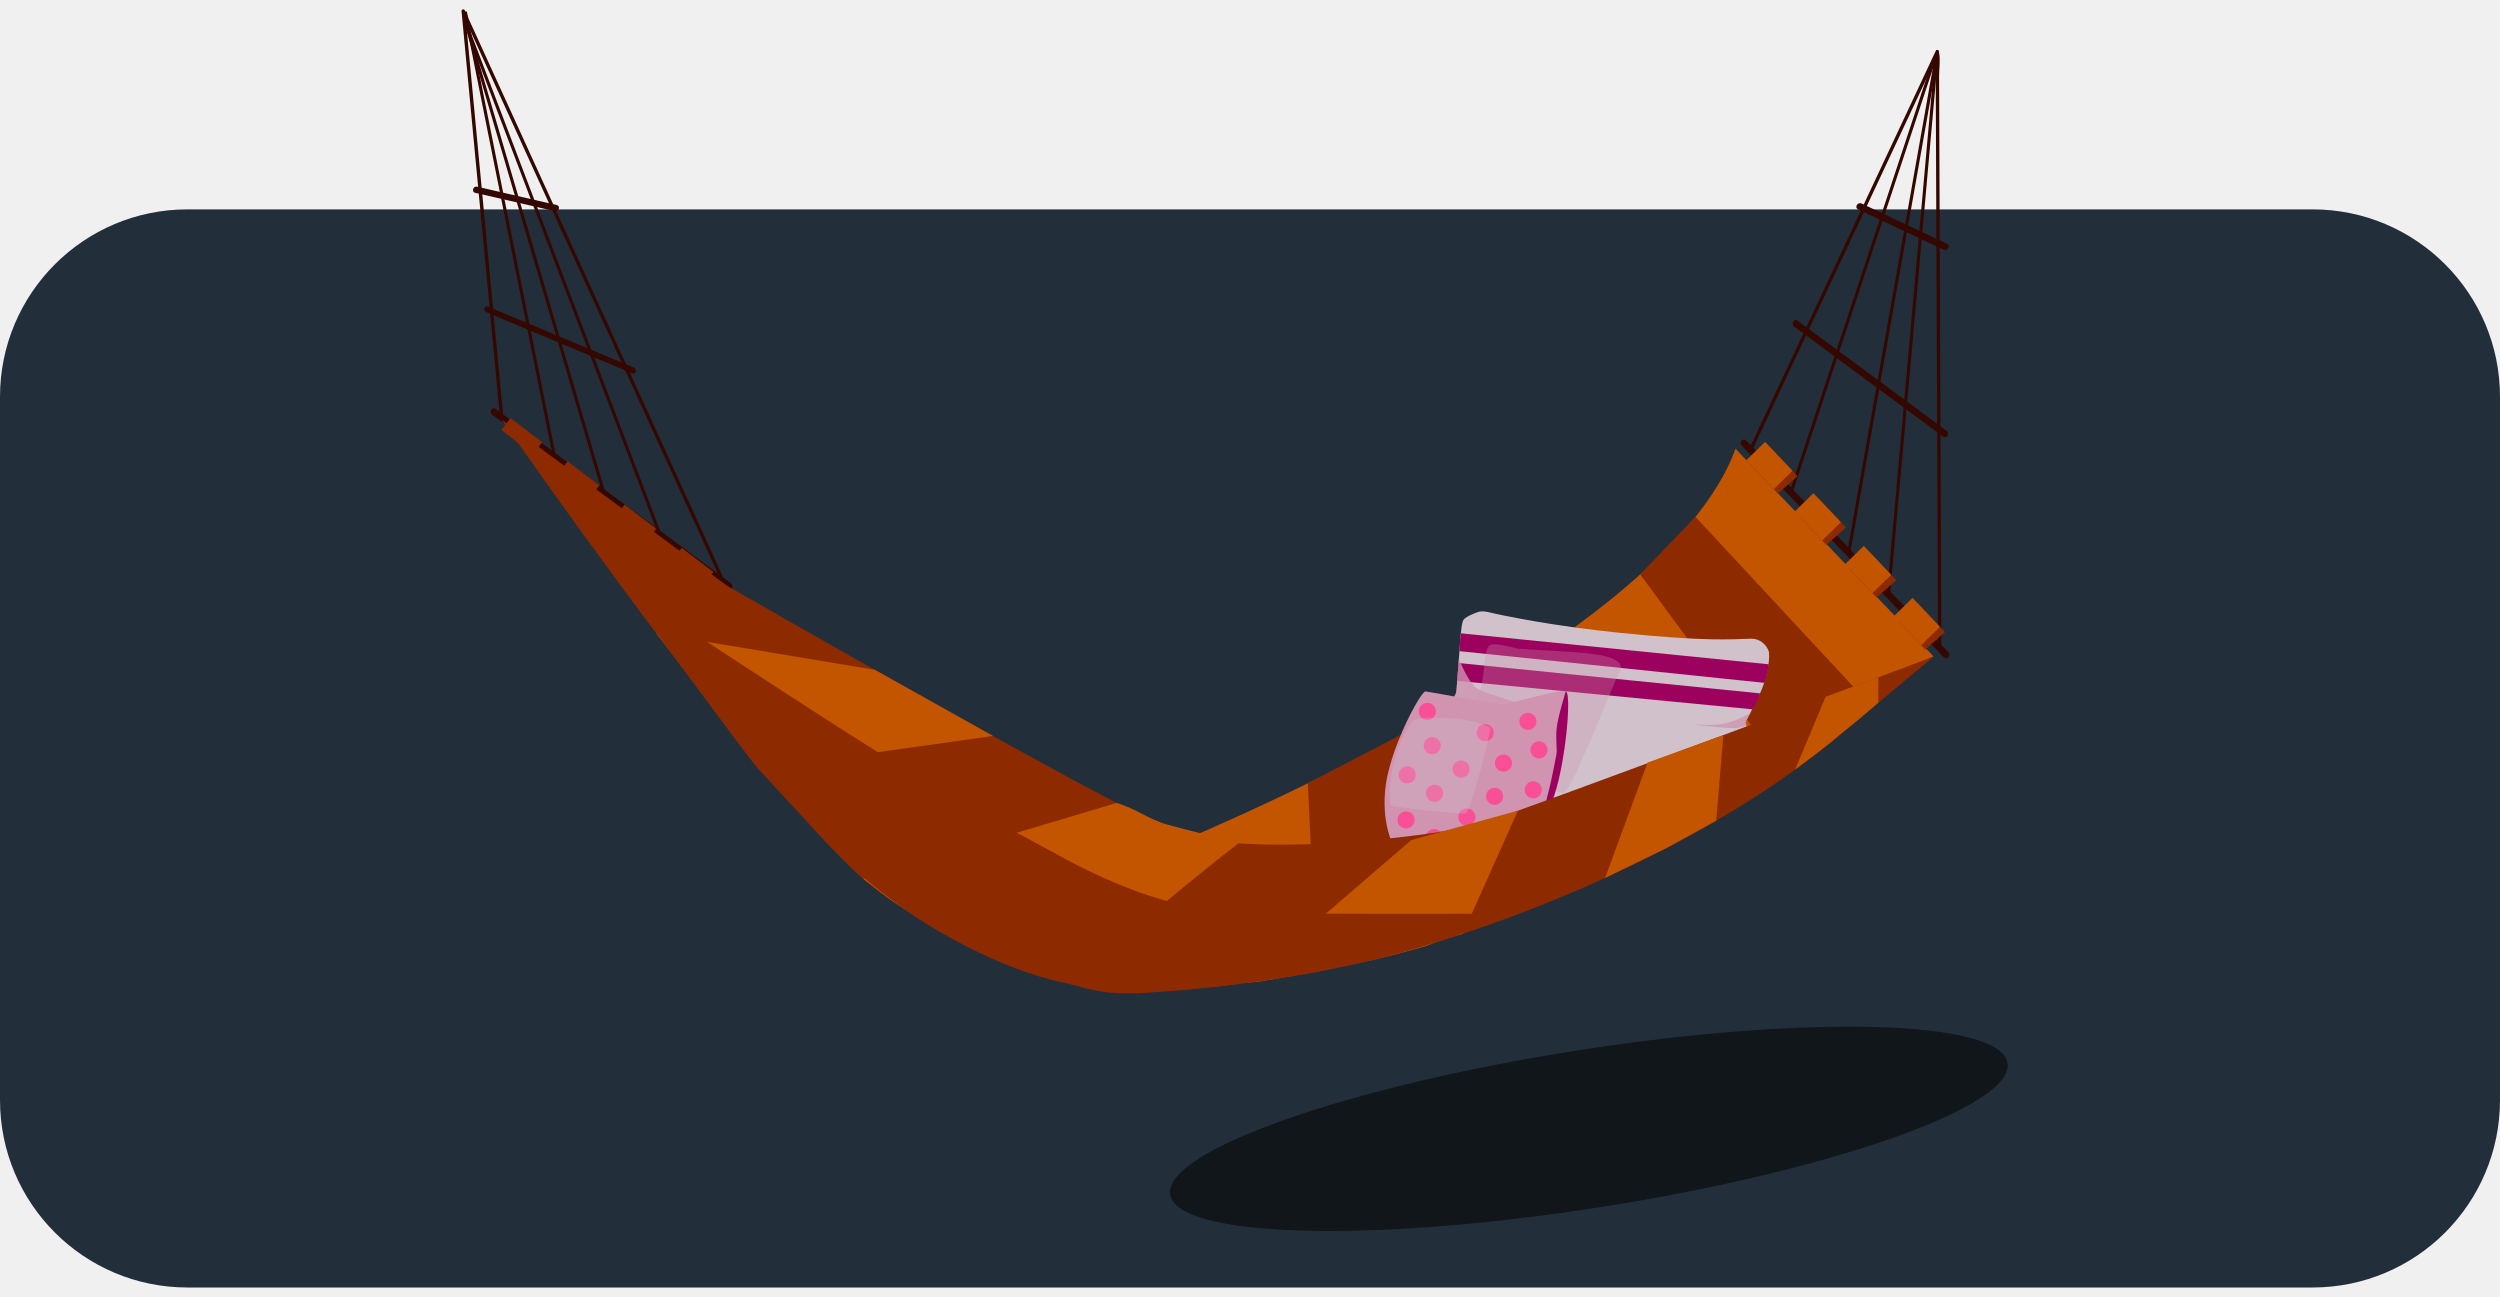
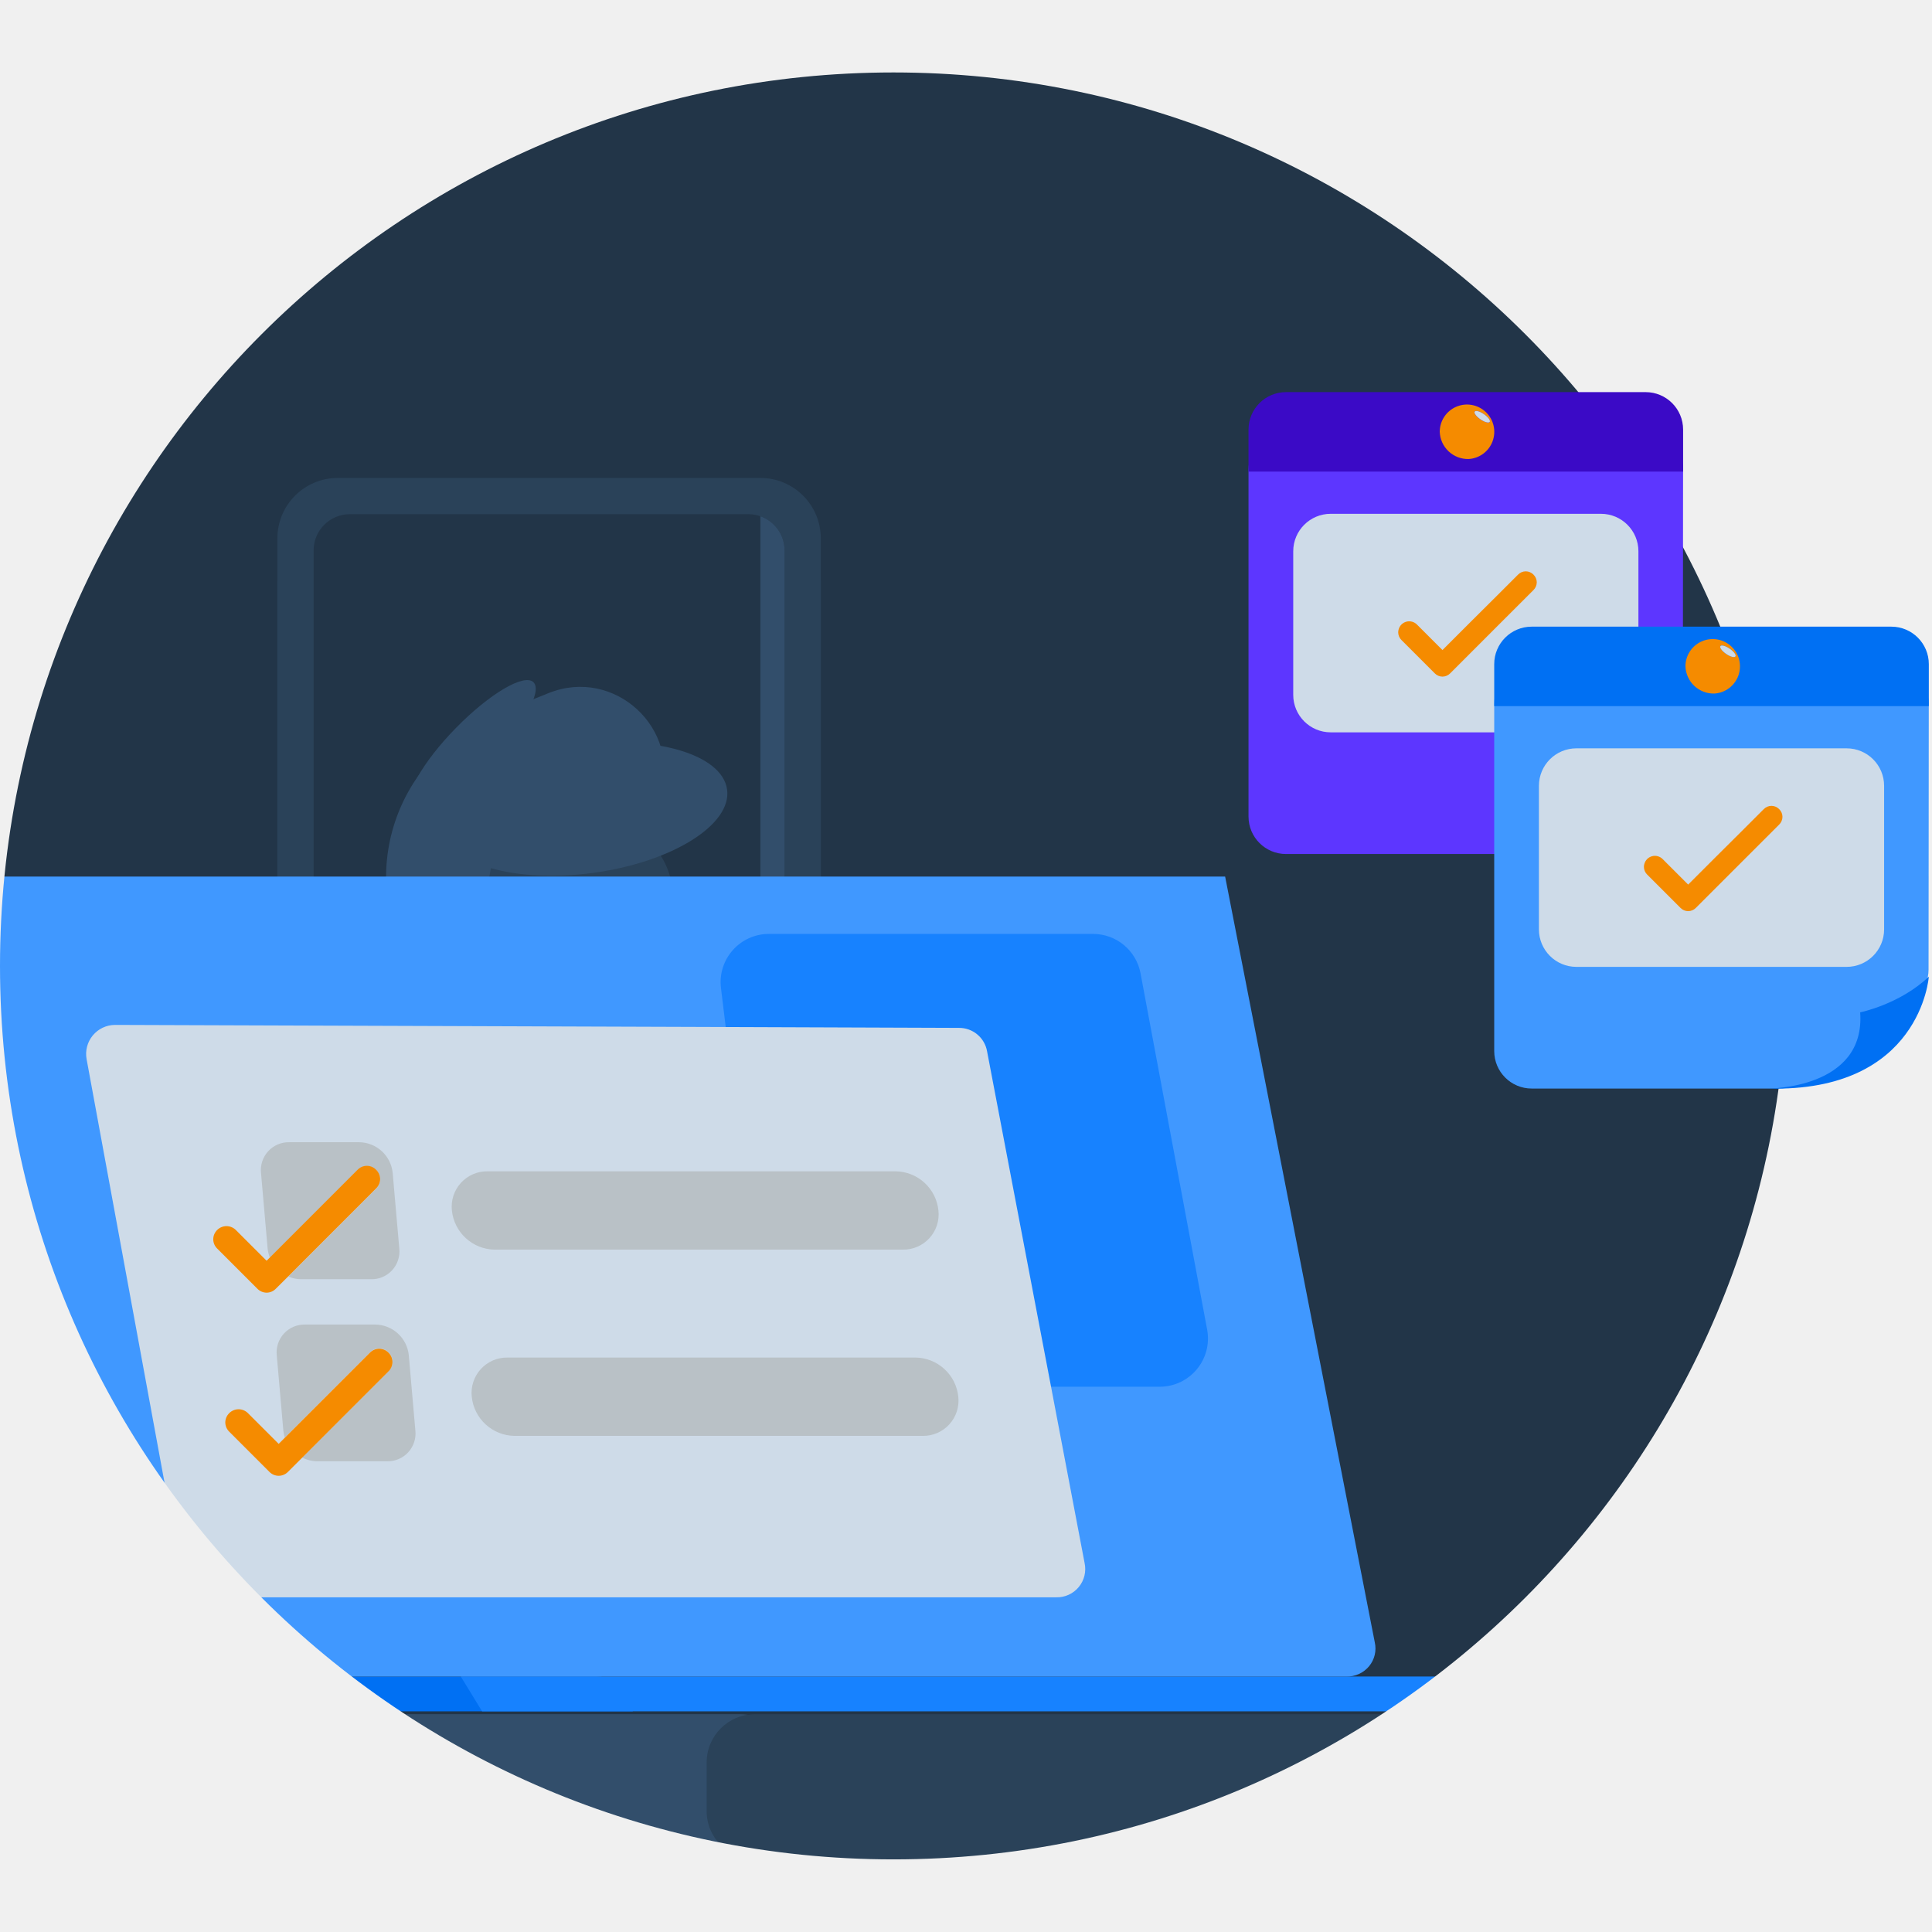
- <svg xmlns="http://www.w3.org/2000/svg" width="160" height="83" viewBox="0 0 160 83" fill="none">
-   <rect y="13.4" width="160" height="69" rx="12" fill="#222F3B" />
-   <path d="M46.789 37.33C41.766 33.607 36.743 29.885 31.721 26.166C31.493 26 31.274 26.378 31.497 26.544C36.52 30.267 41.543 33.989 46.566 37.708C46.793 37.874 47.013 37.496 46.789 37.33Z" fill="#340800" />
-   <path d="M46.245 36.858C45.696 35.655 45.147 34.448 44.599 33.245C43.286 30.368 41.978 27.495 40.665 24.618L35.91 14.182C34.533 11.159 33.155 8.14 31.777 5.116L30.416 2.129L29.994 1.207C29.924 1.056 29.872 0.845 29.77 0.715C29.758 0.699 29.75 0.674 29.742 0.654C29.697 0.557 29.53 0.601 29.538 0.707C29.815 3.649 30.095 6.591 30.371 9.538C30.81 14.191 31.253 18.843 31.692 23.497C31.794 24.573 31.895 25.65 31.997 26.727C32.009 26.865 32.229 26.869 32.216 26.727C31.94 23.785 31.66 20.843 31.383 17.897C30.944 13.244 30.506 8.591 30.063 3.938C29.961 2.861 29.859 1.784 29.758 0.707L29.555 0.764C30.103 1.967 30.652 3.174 31.201 4.377C32.513 7.254 33.822 10.127 35.134 13.004L39.889 23.44C41.266 26.463 42.644 29.483 44.022 32.506L45.383 35.493L45.806 36.415C45.875 36.566 45.928 36.777 46.029 36.907C46.041 36.923 46.049 36.948 46.058 36.968C46.114 37.098 46.306 36.984 46.249 36.858H46.245Z" fill="#340800" />
-   <path d="M35.63 13.122C33.927 12.732 32.228 12.342 30.526 11.947C30.27 11.891 30.16 12.281 30.416 12.342C32.119 12.732 33.818 13.122 35.52 13.516C35.776 13.573 35.886 13.183 35.63 13.122Z" fill="#340800" />
-   <rect x="29.681" y="0.769" width="0.2" height="29.642" transform="rotate(-11.3292 29.6814 0.769043)" fill="#340800" />
-   <rect width="0.2" height="31.934" transform="matrix(-0.959409 0.282019 0.282019 0.959409 29.8109 1.13135)" fill="#340800" />
-   <rect width="0.2" height="34.526" transform="matrix(-0.934726 0.35537 0.35537 0.934726 29.9789 1.69189)" fill="#340800" />
-   <path d="M40.572 23.529L31.221 19.616C30.997 19.522 30.896 19.888 31.119 19.982C34.236 21.286 37.353 22.59 40.47 23.895C40.694 23.988 40.795 23.623 40.572 23.529Z" fill="#340800" />
-   <path d="M102.472 77.25C117.272 74.927 128.918 70.802 128.484 68.038C128.05 65.273 115.701 64.915 100.901 67.237C86.101 69.56 74.455 73.685 74.889 76.45C75.323 79.214 87.673 79.573 102.472 77.25Z" fill="#101619" />
-   <path d="M111.452 28.503C115.767 33.026 120.083 37.545 124.399 42.068C124.594 42.271 124.903 41.962 124.708 41.759C120.392 37.236 116.076 32.717 111.761 28.194C111.565 27.991 111.257 28.3 111.452 28.503Z" fill="#340800" />
-   <path d="M112.13 28.853C113.479 25.976 114.829 23.098 116.178 20.221C118.323 15.641 120.469 11.062 122.615 6.482C123.102 5.441 123.59 4.397 124.082 3.357L123.879 3.3C123.883 4.555 123.887 5.815 123.895 7.071L123.931 16.129C123.948 19.782 123.96 23.436 123.976 27.085C123.988 30.242 124.001 33.4 124.013 36.558L124.025 39.67C124.025 40.13 123.931 40.711 124.029 41.166C124.033 41.186 124.029 41.211 124.029 41.231C124.029 41.373 124.248 41.373 124.248 41.231C124.244 39.975 124.24 38.715 124.232 37.46L124.196 28.402C124.179 24.748 124.167 21.095 124.151 17.446C124.139 14.288 124.127 11.131 124.114 7.973L124.102 4.86C124.102 4.401 124.196 3.82 124.098 3.365C124.094 3.344 124.098 3.32 124.098 3.3C124.098 3.198 123.94 3.141 123.895 3.243C122.546 6.12 121.197 8.997 119.847 11.874C117.702 16.454 115.556 21.034 113.41 25.614C112.923 26.654 112.435 27.699 111.943 28.739C111.882 28.865 112.073 28.979 112.134 28.849L112.13 28.853Z" fill="#340800" />
-   <path d="M124.606 15.601C122.785 14.743 120.965 13.882 119.14 13.024C118.884 12.907 118.665 13.284 118.917 13.402C120.737 14.26 122.558 15.121 124.383 15.979C124.639 16.097 124.858 15.719 124.606 15.601Z" fill="#340800" />
-   <path d="M124.586 27.569C121.404 25.22 118.226 22.871 115.044 20.522C114.817 20.355 114.597 20.733 114.821 20.9C118.003 23.249 121.18 25.598 124.362 27.947C124.59 28.113 124.809 27.735 124.586 27.569Z" fill="#340800" />
-   <rect width="0.2" height="34.168" transform="matrix(-0.996046 -0.0888429 -0.0888429 0.996046 123.987 4.1543)" fill="#340800" />
-   <rect x="123.819" y="3.684" width="0.2" height="32.223" transform="rotate(10.0288 123.819 3.68408)" fill="#340800" />
-   <rect x="123.715" y="3.729" width="0.2" height="29.298" transform="rotate(18.3082 123.715 3.72852)" fill="#340800" />
-   <path d="M123.749 42.015L95.16 54.218L85.765 55.137L74 54.503C74 54.503 106.457 41.564 111.074 28.718L123.749 42.015Z" fill="#C35500" />
-   <path d="M36.325 29.527L35.74 30.291C36.398 30.791 37.081 31.307 37.767 31.831L38.353 31.067C37.666 30.547 36.979 30.027 36.325 29.527ZM32.672 26.76L32.086 27.524C32.663 27.963 33.354 28.487 34.114 29.064L34.699 28.3C33.939 27.723 33.248 27.199 32.672 26.76ZM45.659 36.606C45.111 36.192 44.416 35.663 43.632 35.066L43.046 35.83C43.835 36.428 44.529 36.952 45.074 37.37L45.659 36.606ZM39.974 32.299L39.389 33.063C40.084 33.591 40.767 34.107 41.417 34.603L42.002 33.839C41.352 33.343 40.669 32.827 39.974 32.299Z" fill="#8D2A00" />
-   <path d="M122.728 38.606L121.465 39.715L123.216 41.568L124.48 40.459L122.728 38.606Z" fill="#8D2A00" />
-   <path d="M122.403 38.265L121.205 39.439L122.956 41.292L124.155 40.118L122.403 38.265Z" fill="#C35500" />
-   <path d="M119.608 35.282L118.344 36.391L120.095 38.244L121.359 37.135L119.608 35.282Z" fill="#8D2A00" />
-   <path d="M119.282 34.936L118.084 36.111L119.835 37.964L121.034 36.789L119.282 34.936Z" fill="#C35500" />
-   <path d="M116.389 31.909L115.125 33.018L116.877 34.871L118.141 33.762L116.389 31.909Z" fill="#8D2A00" />
-   <path d="M116.06 31.564L114.861 32.742L116.617 34.595L117.815 33.417L116.06 31.564Z" fill="#C35500" />
-   <path d="M113.293 28.625L112.029 29.735L113.78 31.588L115.044 30.479L113.293 28.625Z" fill="#8D2A00" />
-   <path d="M112.967 28.28L111.765 29.454L113.52 31.307L114.719 30.133L112.967 28.28Z" fill="#C35500" />
-   <path d="M108.509 33.079L119.035 44.404L113.244 48.009L104.974 36.76L108.509 33.079Z" fill="#8D2A00" />
-   <path d="M90.889 46.384L94.416 55.649L84.09 58.352L83.7 50.135L90.889 46.384Z" fill="#8D2A00" />
-   <path d="M100.845 40.089L108.936 51.098L99.663 55.137L95.632 43.592L100.845 40.089Z" fill="#8D2A00" />
-   <path d="M91.933 50.496C93.86 51.557 99.614 51.691 99.614 51.691C99.707 51.691 99.805 51.695 99.882 51.699L111.366 50.581C112 50.52 112.464 49.939 112.366 49.309C112.338 49.123 112.305 48.927 112.268 48.732C112.102 47.806 111.866 46.847 111.76 46.428C111.724 46.286 111.704 46.205 111.704 46.205C111.704 46.205 111.838 45.965 112.016 45.64C112.163 45.372 112.484 44.673 112.638 44.376C112.976 43.718 113.288 42.401 113.215 41.743C113.207 41.678 113.13 41.527 113.13 41.527C112.927 41.133 112.537 40.873 112.09 40.877H112.082C110.724 40.906 109.294 41.072 103.694 40.503C99.289 40.052 96.245 39.41 95.144 39.154C94.896 39.097 94.64 39.126 94.412 39.235C94.412 39.235 94.006 39.398 93.892 39.483C93.786 39.56 93.709 39.573 93.624 39.743C93.616 39.76 93.587 39.877 93.587 39.886C93.551 39.999 93.543 40.129 93.534 40.19C93.433 40.881 93.429 41.523 93.36 42.287C93.291 43.088 93.242 43.799 93.218 44.161C93.209 44.315 93.169 44.461 93.096 44.599C92.998 44.782 92.832 45.132 92.571 45.778C92.551 45.831 92.527 45.888 92.506 45.945C92.417 46.164 92.319 46.42 92.222 46.692C92.015 47.257 91.596 48.18 91.328 49.248C91.291 49.391 91.243 49.602 91.32 49.842C91.356 49.956 91.47 50.24 91.937 50.496H91.933Z" fill="#D0C1CB" />
-   <path d="M93.494 40.528C93.494 40.569 93.449 40.914 93.449 40.955C93.441 41.06 93.417 41.568 93.408 41.674C99.91 42.348 106.417 43.023 112.919 43.702C112.931 43.645 112.996 43.494 113.012 43.433C113.057 43.242 113.126 42.966 113.13 42.942C113.158 42.812 113.146 42.82 113.195 42.515C106.652 41.857 100.036 41.19 93.494 40.532V40.528Z" fill="#9B015D" />
-   <path d="M93.352 42.434L93.262 43.575L112.159 45.396C112.175 45.359 112.419 44.949 112.435 44.917C112.455 44.876 112.622 44.417 112.642 44.376C106.217 43.73 99.776 43.084 93.352 42.434Z" fill="#9B015D" />
-   <path opacity="0.3" d="M97.285 41.527C96.883 41.499 95.546 41.028 95.29 41.344C94.863 41.881 95.119 43.47 94.534 44.709C93.604 46.684 93.274 48.81 93.547 49.025C93.819 49.24 99.59 50.768 100.065 50.76C100.54 50.752 103.377 43.486 103.483 43.348C104.69 41.694 101.353 41.8 97.285 41.527Z" fill="#D094B0" />
-   <path opacity="0.8" d="M99.175 45.55C99.175 45.55 96.554 45.14 94.953 45.006C93.348 44.876 93.396 44.681 92.584 45.656C93.047 44.514 93.213 44.299 93.213 44.299C93.213 44.299 93.27 43.324 93.372 42.169C93.466 42.401 93.953 43.6 94.445 43.998C94.989 44.445 99.179 45.55 99.179 45.55H99.175Z" fill="#D094B0" />
-   <path opacity="0.8" d="M111.708 46.205C111.708 46.205 111.728 46.286 111.765 46.428C111.565 46.502 111.374 46.562 111.22 46.583C110.655 46.664 108.388 46.371 108.388 46.371C108.388 46.371 109.733 46.465 110.468 46.286C111.183 46.111 111.972 45.668 112.021 45.644C111.842 45.969 111.708 46.209 111.708 46.209V46.205Z" fill="#D094B0" />
-   <path d="M89.385 54.511C89.377 54.312 89.211 54.267 89.032 53.8C89.032 53.8 89.032 53.8 89.032 53.796C88.902 53.45 88.76 52.991 88.682 52.414C88.654 52.223 88.634 52.02 88.626 51.801C88.601 51.407 88.609 50.972 88.658 50.496C88.67 50.374 88.686 50.252 88.707 50.122C88.739 49.903 88.788 49.675 88.841 49.444C88.999 48.785 89.223 48.103 89.479 47.456C89.576 47.209 89.678 46.969 89.78 46.737C90.397 45.331 91.068 44.246 91.222 44.254C91.263 44.254 91.393 44.279 91.584 44.307C92.332 44.433 94.038 44.758 95.164 44.937C95.672 45.018 96.058 45.071 96.196 45.067C96.712 45.047 99.805 44.08 100.219 44.242C100.463 44.34 100.394 46.095 100.13 47.92C100.085 48.208 100.041 48.497 99.992 48.785C99.854 49.549 99.687 50.285 99.492 50.862C99.447 51.008 99.398 51.142 99.35 51.268C99.26 51.492 99.163 51.711 99.073 51.927C98.891 52.337 98.708 52.723 98.533 53.073C98.464 53.211 98.399 53.337 98.338 53.463C97.883 54.345 97.529 54.926 97.529 54.926" fill="#D094B0" />
-   <path d="M96.241 55.093C96.241 55.093 92.547 54.954 91.385 54.8C90.223 54.65 89.897 54.633 89.897 54.633" fill="#D094B0" />
-   <path d="M89.385 54.511C89.385 54.511 89.211 54.267 89.032 53.8C89.247 54.142 89.503 54.394 89.613 54.337C89.727 54.28 93.222 53.804 94.733 54.117C96.249 54.426 95.774 54.463 96.387 54.418C96.997 54.369 97.44 53.983 98.183 53.134C98.931 52.28 99.549 48.533 99.61 48.286C99.671 48.038 99.557 47.331 99.622 46.632C99.687 45.933 100.211 44.242 100.211 44.242C100.455 44.34 100.386 46.095 100.122 47.92C100.077 48.208 100.032 48.497 99.984 48.785C99.846 49.55 99.679 50.285 99.484 50.862C99.439 51.008 99.39 51.142 99.342 51.268C99.252 51.492 99.155 51.711 99.065 51.927C98.882 52.337 98.7 52.723 98.525 53.073C98.452 53.215 98.452 53.219 98.33 53.463C97.72 54.67 97.688 54.792 97.521 54.926C97.354 55.06 96.993 55.247 96.249 55.092C93.457 54.987 92.108 54.877 91.393 54.8C91.275 54.788 89.906 54.633 89.906 54.633" fill="#9B015D" />
-   <path d="M91.665 48.273C91.968 48.273 92.214 48.027 92.214 47.724C92.214 47.421 91.968 47.176 91.665 47.176C91.362 47.176 91.117 47.421 91.117 47.724C91.117 48.027 91.362 48.273 91.665 48.273Z" fill="#FA4F96" />
-   <path d="M91.352 46.079C91.655 46.079 91.901 45.833 91.901 45.53C91.901 45.227 91.655 44.981 91.352 44.981C91.049 44.981 90.804 45.227 90.804 45.53C90.804 45.833 91.049 46.079 91.352 46.079Z" fill="#FA4F96" />
-   <path d="M93.51 49.773C93.813 49.773 94.059 49.527 94.059 49.224C94.059 48.921 93.813 48.675 93.51 48.675C93.207 48.675 92.962 48.921 92.962 49.224C92.962 49.527 93.207 49.773 93.51 49.773Z" fill="#FA4F96" />
-   <path d="M89.987 53.023C90.29 53.023 90.535 52.778 90.535 52.475C90.535 52.172 90.29 51.926 89.987 51.926C89.684 51.926 89.438 52.172 89.438 52.475C89.438 52.778 89.684 53.023 89.987 53.023Z" fill="#FA4F96" />
-   <path d="M91.812 51.317C92.115 51.317 92.36 51.071 92.36 50.768C92.36 50.465 92.115 50.22 91.812 50.22C91.509 50.22 91.263 50.465 91.263 50.768C91.263 51.071 91.509 51.317 91.812 51.317Z" fill="#FA4F96" />
-   <path d="M93.88 52.841C94.183 52.841 94.428 52.595 94.428 52.292C94.428 51.989 94.183 51.744 93.88 51.744C93.577 51.744 93.331 51.989 93.331 52.292C93.331 52.595 93.577 52.841 93.88 52.841Z" fill="#FA4F96" />
-   <path d="M90.06 50.143C90.363 50.143 90.609 49.897 90.609 49.594C90.609 49.291 90.363 49.045 90.06 49.045C89.757 49.045 89.511 49.291 89.511 49.594C89.511 49.897 89.757 50.143 90.06 50.143Z" fill="#FA4F96" />
-   <path d="M95.05 47.44C95.353 47.44 95.599 47.194 95.599 46.891C95.599 46.588 95.353 46.343 95.05 46.343C94.747 46.343 94.502 46.588 94.502 46.891C94.502 47.194 94.747 47.44 95.05 47.44Z" fill="#FA4F96" />
-   <path d="M96.221 49.391C96.524 49.391 96.769 49.145 96.769 48.842C96.769 48.539 96.524 48.294 96.221 48.294C95.918 48.294 95.672 48.539 95.672 48.842C95.672 49.145 95.918 49.391 96.221 49.391Z" fill="#FA4F96" />
-   <path d="M95.656 51.512C95.959 51.512 96.204 51.266 96.204 50.963C96.204 50.66 95.959 50.415 95.656 50.415C95.353 50.415 95.107 50.66 95.107 50.963C95.107 51.266 95.353 51.512 95.656 51.512Z" fill="#FA4F96" />
-   <path d="M91.791 54.15C92.094 54.15 92.34 53.904 92.34 53.601C92.34 53.298 92.094 53.052 91.791 53.052C91.488 53.052 91.243 53.298 91.243 53.601C91.243 53.904 91.488 54.15 91.791 54.15Z" fill="#FA4F96" />
-   <path d="M96.351 53.54C96.654 53.54 96.899 53.294 96.899 52.991C96.899 52.688 96.654 52.442 96.351 52.442C96.048 52.442 95.802 52.688 95.802 52.991C95.802 53.294 96.048 53.54 96.351 53.54Z" fill="#FA4F96" />
-   <path d="M98.131 51.097C98.434 51.097 98.679 50.852 98.679 50.549C98.679 50.246 98.434 50 98.131 50C97.828 50 97.582 50.246 97.582 50.549C97.582 50.852 97.828 51.097 98.131 51.097Z" fill="#FA4F96" />
-   <path d="M97.785 46.717C98.088 46.717 98.334 46.471 98.334 46.168C98.334 45.865 98.088 45.62 97.785 45.62C97.482 45.62 97.237 45.865 97.237 46.168C97.237 46.471 97.482 46.717 97.785 46.717Z" fill="#FA4F96" />
-   <path d="M98.492 48.541C98.795 48.541 99.041 48.295 99.041 47.992C99.041 47.69 98.795 47.444 98.492 47.444C98.189 47.444 97.944 47.69 97.944 47.992C97.944 48.295 98.189 48.541 98.492 48.541Z" fill="#FA4F96" />
-   <path opacity="0.3" d="M90.869 45.99C90.584 46.014 90.328 46.172 90.186 46.416C89.946 46.831 89.572 47.558 89.3 48.477C88.865 49.94 88.869 51.435 89.081 51.557C89.292 51.679 93.47 52.114 93.803 52.057C94.132 52 95.449 46.68 95.376 46.583C95.306 46.489 93.73 45.742 90.869 45.99Z" fill="#D0C1CB" />
-   <path d="M95.591 54.333C95.591 54.333 91.665 55.153 90.401 55.296C89.137 55.442 88.788 55.507 88.788 55.507" fill="#D094B0" />
-   <path d="M32.115 26.865L46.545 37.5C46.545 37.5 70.607 51.317 75.077 53.174C79.551 55.031 92.177 53.52 94.876 52.678C97.578 51.833 123.745 42.023 123.745 42.023C123.745 42.023 123.862 41.946 117.56 47.192C109.257 54.096 97.655 58.701 90.341 60.777C86.045 61.996 77.832 63.488 72.683 63.488C67.535 63.488 58.794 59.351 55.238 56.242C48.199 50.081 32.115 26.865 32.115 26.865Z" fill="#8D2A00" />
-   <path d="M42.006 40.536L55.998 42.873L63.552 47.103L48.764 49.18L42.006 40.536Z" fill="#C35500" />
-   <path d="M55.238 56.23C55.969 56.779 56.562 57.335 57.639 58.022C58.224 58.396 59.822 59.298 61.419 60.103C64.861 61.838 68.331 62.826 68.331 62.826C72.127 59.924 75.475 56.868 79.271 53.967C77.787 53.544 76.186 53.19 74.703 52.772C73.472 52.422 72.692 51.74 71.46 51.39" fill="#C35500" />
-   <path d="M79.714 62.899L90.328 53.759L97.147 51.882L93.624 59.753C93.624 59.753 93.388 59.818 93.031 59.916C92.011 60.2 91.482 60.489 91.161 60.578C87.378 61.635 87.199 61.545 86.947 61.602C86.285 61.753 84.931 62.082 82.863 62.435C82.469 62.505 82.058 62.561 80.648 62.813C80.376 62.862 79.86 62.866 79.714 62.895V62.899Z" fill="#C35500" />
-   <path d="M105.441 48.806L102.727 56.185C102.747 56.173 106.628 54.288 106.648 54.279C106.661 54.271 109.826 52.532 109.838 52.524C109.989 50.699 110.143 48.87 110.294 47.046L105.441 48.81V48.806Z" fill="#C35500" />
-   <path d="M116.836 44.6L114.89 49.249C115.3 48.928 116.019 48.412 116.442 48.082C117.515 47.249 117.604 47.136 117.824 46.961C118.405 46.502 119.226 45.835 120.213 44.97V43.336L116.832 44.596L116.836 44.6Z" fill="#C35500" />
-   <path d="M39.649 37.37C39.649 37.37 59.996 50.976 64.369 52.959C67.307 54.292 71.383 57.392 77.93 58.356C79.185 58.538 97.237 58.473 97.237 58.473C95.814 58.494 89.963 62.399 73.5 63.529C70.412 63.74 69.558 63.204 68.103 62.899C63.767 62.001 59.171 59.156 57.639 58.022C56.01 56.819 54.64 55.775 51.999 52.955C50.589 51.451 49.244 49.984 48.5 49.175C47.846 48.464 40.767 38.776 39.653 37.366L39.649 37.37Z" fill="#8D2A00" />
+ <svg xmlns="http://www.w3.org/2000/svg" width="160" height="160" viewBox="0 0 160 160" fill="none">
+   <mask id="mask0_2810_46778" style="mask-type:alpha" maskUnits="userSpaceOnUse" x="0" y="6" width="148" height="148">
+     <circle cx="73.993" cy="79.993" r="73.993" fill="#EBF8FF" />
+   </mask>
+   <g mask="url(#mask0_2810_46778)">
+     <path d="M238.206 -30.997H-31.027C-32.782 -30.998 -34.52 -30.654 -36.142 -29.983C-37.764 -29.313 -39.238 -28.329 -40.479 -27.089C-41.721 -25.849 -42.706 -24.376 -43.378 -22.755C-44.05 -21.134 -44.395 -19.396 -44.395 -17.641V140.617C-44.395 144.162 -42.987 147.562 -40.48 150.069C-37.973 152.576 -34.573 153.985 -31.027 153.985H238.206C241.752 153.985 245.152 152.576 247.659 150.069C250.166 147.562 251.574 144.162 251.574 140.617V-17.641C251.574 -19.396 251.228 -21.134 250.557 -22.755C249.885 -24.376 248.9 -25.849 247.658 -27.089C246.417 -28.329 244.943 -29.313 243.321 -29.983C241.699 -30.654 239.961 -30.998 238.206 -30.997Z" fill="#223548" />
+     <rect x="-14.798" y="141.961" width="80.14" height="12.024" rx="4" fill="#324E6B" />
+     <rect x="58.522" y="141.961" width="177.33" height="12.024" rx="4" fill="#2A4259" />
+     <rect x="22.973" y="43.147" width="45" height="57" rx="5" fill="#324E6B" />
+     <rect x="22.973" y="39.582" width="45" height="57" rx="5" fill="#2A4259" />
+     <rect x="25.973" y="42.582" width="39" height="51" rx="3" fill="#223548" />
+     <path fill-rule="evenodd" clip-rule="evenodd" d="M62.973 93.411V42.752C64.138 43.164 64.973 44.276 64.973 45.582V90.582C64.973 91.888 64.138 92.999 62.973 93.411Z" fill="#324E6B" />
+     <mask id="mask1_2810_46778" style="mask-type:alpha" maskUnits="userSpaceOnUse" x="25" y="42" width="40" height="52">
+       <rect x="25.973" y="42.582" width="39" height="51" rx="3" fill="#EBF8FF" />
+     </mask>
+     <g mask="url(#mask1_2810_46778)">
+       <path d="M50.046 80.404L35.911 83.171L34.118 80.25C33.011 78.445 32.312 76.421 32.069 74.319C31.826 72.218 32.044 70.088 32.709 68.079C33.374 66.07 34.47 64.23 35.92 62.686C37.37 61.142 39.14 59.932 41.106 59.139L45.42 57.403C50.895 55.198 56.472 60.359 54.672 65.97L50.046 80.404Z" fill="#324E6B" />
+       <path d="M47.526 101.887L42.732 100.075C42.229 99.885 41.777 99.579 41.413 99.183C41.049 98.787 40.783 98.311 40.636 97.794L36.6 83.675C36.513 83.371 36.514 83.049 36.603 82.746C36.692 82.443 36.866 82.172 37.104 81.963C37.342 81.755 37.634 81.618 37.947 81.569C38.26 81.52 38.58 81.561 38.87 81.687L50.068 86.523L51.136 99.171C51.173 99.62 51.097 100.071 50.912 100.482C50.728 100.894 50.443 101.252 50.082 101.523C49.721 101.794 49.298 101.97 48.851 102.034C48.404 102.097 47.948 102.047 47.526 101.887Z" fill="#2A4259" />
+       <path d="M50.548 92.223L50.308 89.353C49.353 88.703 48.331 88.159 47.258 87.73C44.267 86.514 41.532 86.296 41.147 87.242C40.762 88.187 42.871 89.936 45.858 91.152C47.674 91.889 49.389 92.258 50.548 92.223Z" fill="#324E6B" />
+       <path d="M44.631 67.639L49.645 67.911C50.487 67.955 51.313 68.164 52.074 68.527C52.836 68.89 53.518 69.399 54.082 70.025C54.646 70.651 55.081 71.382 55.361 72.176C55.642 72.97 55.762 73.811 55.717 74.652L55.223 83.72C55.13 85.415 54.367 87.005 53.1 88.138C51.833 89.272 50.167 89.857 48.467 89.765L46.326 89.649C43.865 89.516 41.558 88.412 39.912 86.582C38.266 84.751 37.417 82.343 37.55 79.887L37.888 73.686C37.98 71.992 38.742 70.404 40.006 69.271C41.27 68.137 42.934 67.55 44.631 67.639Z" fill="#2A4259" />
+       <path d="M52.016 76.331L50.526 80.228C50.517 80.251 50.514 80.275 50.517 80.3C50.52 80.324 50.529 80.347 50.543 80.367C50.557 80.387 50.575 80.403 50.597 80.414C50.619 80.425 50.643 80.43 50.668 80.43H53.14C53.163 80.43 53.186 80.425 53.206 80.415C53.227 80.405 53.245 80.391 53.259 80.373C53.273 80.355 53.283 80.334 53.288 80.311C53.292 80.289 53.291 80.266 53.286 80.244L52.304 76.349C52.296 76.319 52.278 76.291 52.254 76.271C52.229 76.25 52.199 76.238 52.167 76.236C52.135 76.234 52.103 76.242 52.076 76.259C52.049 76.276 52.028 76.301 52.016 76.331Z" fill="#324E6B" />
+       <path d="M32.967 72.051L35.395 71.355C35.439 71.339 35.486 71.332 35.534 71.336C35.581 71.339 35.627 71.352 35.669 71.374C35.71 71.396 35.747 71.426 35.777 71.463C35.806 71.5 35.828 71.543 35.84 71.588L38.316 80.195C38.528 80.928 38.438 81.715 38.067 82.383C37.697 83.05 37.076 83.543 36.341 83.754C36.254 83.779 36.161 83.768 36.082 83.725C36.002 83.681 35.944 83.608 35.919 83.521L32.741 72.476C32.727 72.433 32.723 72.388 32.727 72.344C32.731 72.299 32.744 72.256 32.765 72.217C32.786 72.177 32.815 72.142 32.849 72.114C32.884 72.085 32.924 72.064 32.967 72.051Z" fill="#324E6B" />
+       <path d="M37.152 79.173L34.992 78.297L40.866 70.76L40.152 74.616C39.875 76.123 39.276 77.552 38.396 78.807C38.261 79 38.065 79.141 37.839 79.207C37.612 79.274 37.37 79.261 37.152 79.173Z" fill="#324E6B" />
+       <path d="M38.454 81.275C39.241 81.08 39.588 79.753 39.229 78.311C38.87 76.868 37.941 75.858 37.154 76.052C36.367 76.248 36.02 77.575 36.379 79.017C36.738 80.46 37.667 81.471 38.454 81.275Z" fill="#2A4259" />
+       <path d="M49.154 72.284C55.664 71.39 60.616 68.302 60.214 65.385C59.812 62.468 54.209 60.827 47.698 61.721C41.188 62.614 36.236 65.703 36.638 68.62C37.04 71.536 42.644 73.177 49.154 72.284Z" fill="#324E6B" />
+       <path d="M40.762 70.725L36.753 69.095L34.889 73.658L38.899 75.288L40.762 70.725Z" fill="#324E6B" />
+       <path d="M40.533 62.989C43.312 60.151 44.944 57.245 44.179 56.498C43.413 55.752 40.539 57.447 37.76 60.284C34.98 63.122 33.348 66.028 34.114 66.775C34.88 67.521 37.754 65.826 40.533 62.989Z" fill="#324E6B" />
+     </g>
+     <g clip-path="url(#clip0_2810_46778)">
+       <rect width="44.25" height="6.75" rx="3" transform="matrix(-1 0 0 1 52.4111 138.843)" fill="#0070F3" />
+       <path d="M41.138 143.707L38.161 138.843H144.661V143.208C144.661 143.522 144.607 143.834 144.502 144.124C144.397 144.414 144.243 144.677 144.049 144.899C143.855 145.121 143.625 145.296 143.372 145.415C143.119 145.534 142.848 145.595 142.575 145.593H44.303C43.682 145.594 43.071 145.424 42.52 145.095C41.969 144.767 41.495 144.29 41.138 143.707Z" fill="#1782FF" />
+       <path d="M99.1 70.594H-2.927C-3.288 70.584 -3.646 70.656 -3.973 70.805C-4.301 70.954 -4.589 71.176 -4.816 71.454C-5.043 71.731 -5.202 72.057 -5.282 72.405C-5.361 72.753 -5.358 73.115 -5.273 73.462L8.307 136.961C8.422 137.492 8.718 137.969 9.145 138.311C9.571 138.654 10.104 138.841 10.653 138.842H111.508C111.865 138.851 112.219 138.779 112.543 138.632C112.867 138.484 113.153 138.266 113.38 137.993C113.606 137.719 113.766 137.399 113.848 137.055C113.93 136.711 113.932 136.353 113.853 136.009L101.446 72.521C101.351 71.976 101.063 71.482 100.633 71.129C100.203 70.775 99.659 70.586 99.1 70.594Z" fill="#4098FF" />
+       <path d="M94.455 80.608C94.101 78.715 92.448 77.343 90.523 77.343H63.678C61.278 77.343 59.417 79.443 59.708 81.826L63.302 111.327C63.547 113.334 65.251 114.843 67.273 114.843H96.038C98.542 114.843 100.43 112.569 99.97 110.108L94.455 80.608Z" fill="#1782FF" />
+       <path d="M9.515 84.879L60.407 85.055L79.403 85.125C79.961 85.117 80.504 85.308 80.933 85.665C81.363 86.022 81.651 86.52 81.746 87.07L87.008 114.657L89.82 129.434C89.897 129.781 89.893 130.141 89.81 130.487C89.727 130.832 89.567 131.154 89.341 131.428C89.115 131.703 88.83 131.922 88.507 132.07C88.184 132.218 87.832 132.291 87.476 132.282H17.355C16.797 132.275 16.258 132.076 15.831 131.717C15.404 131.358 15.114 130.862 15.011 130.313L7.172 87.715C7.108 87.37 7.121 87.016 7.21 86.676C7.298 86.337 7.459 86.021 7.683 85.751C7.906 85.481 8.186 85.263 8.502 85.112C8.819 84.961 9.165 84.882 9.515 84.879Z" fill="#CEDBE8" />
+       <path d="M31.152 96.903C31.255 97.003 31.337 97.122 31.393 97.254C31.45 97.385 31.48 97.527 31.481 97.67C31.48 97.814 31.451 97.956 31.394 98.089C31.338 98.221 31.255 98.341 31.152 98.441L23.88 105.718C24.214 105.863 24.574 105.938 24.938 105.939H30.715C31.044 105.949 31.371 105.888 31.674 105.76C31.977 105.632 32.25 105.44 32.473 105.198C32.696 104.956 32.864 104.669 32.966 104.356C33.069 104.043 33.103 103.712 33.067 103.385L32.521 97.148C32.455 96.455 32.135 95.811 31.622 95.339C31.11 94.868 30.442 94.602 29.746 94.594H23.969C23.64 94.585 23.314 94.647 23.011 94.775C22.708 94.903 22.436 95.094 22.213 95.336C21.99 95.578 21.822 95.865 21.719 96.178C21.616 96.49 21.581 96.821 21.617 97.148L22.163 103.385C22.189 103.652 22.253 103.914 22.356 104.161L29.633 96.903C29.732 96.802 29.85 96.722 29.98 96.667C30.111 96.612 30.251 96.584 30.392 96.584C30.534 96.584 30.674 96.612 30.804 96.667C30.935 96.722 31.053 96.802 31.152 96.903Z" fill="#B9C1C6" />
+       <path d="M31.045 109.693H25.273C24.944 109.685 24.617 109.746 24.314 109.874C24.011 110.003 23.739 110.194 23.517 110.436C23.294 110.678 23.125 110.965 23.023 111.277C22.92 111.59 22.885 111.92 22.921 112.247L23.466 118.485C23.486 118.678 23.525 118.869 23.584 119.054L30.64 111.998C30.74 111.895 30.86 111.812 30.992 111.756C31.125 111.7 31.267 111.671 31.412 111.671C31.555 111.671 31.698 111.7 31.831 111.756C31.963 111.812 32.083 111.895 32.183 111.998C32.286 112.099 32.367 112.219 32.423 112.351C32.479 112.484 32.507 112.626 32.508 112.77C32.507 112.913 32.479 113.055 32.423 113.188C32.367 113.32 32.286 113.44 32.183 113.541L25.019 120.705C25.405 120.907 25.834 121.014 26.27 121.016H32.047C32.376 121.025 32.703 120.964 33.006 120.836C33.309 120.708 33.582 120.517 33.805 120.274C34.028 120.032 34.196 119.745 34.298 119.432C34.401 119.12 34.435 118.788 34.398 118.461L33.853 112.224C33.781 111.529 33.454 110.886 32.935 110.419C32.416 109.952 31.743 109.693 31.045 109.693Z" fill="#B9C1C6" />
+       <path d="M40.951 103.489H74.758C75.174 103.497 75.586 103.416 75.967 103.252C76.349 103.088 76.691 102.845 76.971 102.538C77.251 102.231 77.463 101.868 77.591 101.474C77.72 101.079 77.763 100.661 77.717 100.248C77.628 99.369 77.219 98.554 76.569 97.956C75.919 97.358 75.073 97.019 74.189 97.002H40.387C39.971 96.995 39.559 97.077 39.177 97.241C38.795 97.406 38.453 97.65 38.173 97.957C37.892 98.263 37.681 98.627 37.551 99.022C37.422 99.417 37.379 99.835 37.423 100.248C37.514 101.126 37.923 101.94 38.573 102.537C39.223 103.135 40.069 103.473 40.951 103.489Z" fill="#B9C1C6" />
+       <path d="M42.028 112.426C41.612 112.42 41.2 112.502 40.819 112.666C40.438 112.831 40.096 113.075 39.816 113.382C39.537 113.689 39.325 114.052 39.197 114.447C39.068 114.841 39.024 115.259 39.069 115.672C39.158 116.55 39.567 117.365 40.217 117.962C40.867 118.56 41.714 118.898 42.597 118.913H76.404C76.819 118.921 77.231 118.84 77.613 118.676C77.994 118.512 78.337 118.268 78.617 117.962C78.897 117.655 79.108 117.292 79.237 116.897C79.365 116.502 79.408 116.085 79.363 115.672C79.273 114.793 78.865 113.978 78.215 113.38C77.565 112.781 76.718 112.442 75.835 112.426H42.028Z" fill="#B9C1C6" />
+       <path d="M21.307 106.72C21.407 106.824 21.527 106.907 21.659 106.964C21.791 107.021 21.934 107.052 22.078 107.054C22.223 107.053 22.365 107.023 22.498 106.965C22.63 106.908 22.75 106.825 22.849 106.72L23.88 105.695L31.152 98.418C31.255 98.317 31.338 98.197 31.394 98.065C31.451 97.933 31.48 97.79 31.481 97.646C31.48 97.503 31.45 97.362 31.393 97.23C31.337 97.098 31.255 96.979 31.152 96.879C31.053 96.775 30.933 96.691 30.8 96.634C30.668 96.577 30.525 96.548 30.381 96.548C30.236 96.548 30.093 96.577 29.961 96.634C29.828 96.691 29.708 96.775 29.609 96.879L22.351 104.138L22.078 104.41L19.529 101.861C19.323 101.658 19.046 101.543 18.757 101.543C18.468 101.543 18.191 101.658 17.986 101.861C17.883 101.962 17.802 102.082 17.746 102.214C17.69 102.346 17.661 102.489 17.661 102.632C17.661 102.775 17.69 102.917 17.746 103.049C17.802 103.18 17.883 103.299 17.986 103.399L21.307 106.72Z" fill="#F58B00" />
+       <path d="M32.502 112.793C32.502 112.65 32.473 112.507 32.417 112.375C32.361 112.242 32.28 112.122 32.177 112.022C32.077 111.918 31.957 111.836 31.825 111.78C31.692 111.723 31.55 111.694 31.406 111.694C31.262 111.694 31.119 111.723 30.987 111.78C30.854 111.836 30.735 111.918 30.634 112.022L23.578 119.078L23.08 119.576L20.53 117.027C20.325 116.823 20.048 116.709 19.759 116.709C19.47 116.709 19.193 116.823 18.988 117.027C18.884 117.127 18.802 117.247 18.745 117.379C18.689 117.512 18.659 117.654 18.658 117.798C18.659 117.942 18.689 118.085 18.745 118.217C18.802 118.349 18.884 118.469 18.988 118.57L22.308 121.891C22.409 121.994 22.529 122.077 22.661 122.133C22.794 122.19 22.936 122.219 23.08 122.22C23.224 122.219 23.366 122.189 23.498 122.132C23.631 122.076 23.751 121.994 23.851 121.891L24.99 120.752L32.154 113.588C32.264 113.487 32.351 113.364 32.411 113.227C32.471 113.09 32.502 112.943 32.502 112.793Z" fill="#F58B00" />
+     </g>
+   </g>
+   <path d="M103.397 67.623C103.397 69.337 104.787 70.726 106.501 70.726H127.032C127.211 70.726 127.39 70.711 127.567 70.68L130.757 70.121C131.399 70.009 131.988 69.698 132.443 69.232L138.484 63.043C139.049 62.464 139.366 61.687 139.366 60.878L139.385 38.895C139.387 37.18 137.997 35.789 136.282 35.789H106.501C104.787 35.789 103.397 37.178 103.397 38.892V67.623Z" fill="#5D36FF" />
+   <rect x="107.1" y="42.551" width="28.587" height="18.098" rx="3.104" fill="#CEDBE8" />
+   <path d="M127.269 48.227C127.268 48.108 127.244 47.991 127.197 47.881C127.151 47.772 127.083 47.672 126.998 47.589C126.915 47.502 126.816 47.434 126.706 47.387C126.595 47.34 126.477 47.315 126.357 47.315C126.237 47.315 126.119 47.34 126.009 47.387C125.899 47.434 125.799 47.502 125.716 47.589L123.968 49.337L121.792 51.502L119.459 53.835L117.568 51.944L117.343 51.719C117.231 51.607 117.091 51.526 116.937 51.485C116.784 51.444 116.622 51.444 116.469 51.485C116.315 51.526 116.175 51.607 116.063 51.719C115.951 51.832 115.87 51.972 115.829 52.125C115.806 52.204 115.794 52.285 115.793 52.367C115.794 52.486 115.818 52.604 115.865 52.714C115.911 52.823 115.979 52.922 116.064 53.006L117.532 54.473L118.82 55.762C118.903 55.848 119.002 55.916 119.112 55.963C119.222 56.01 119.339 56.035 119.459 56.035C119.578 56.034 119.696 56.01 119.806 55.963C119.916 55.916 120.016 55.848 120.099 55.762L121.836 54.024L124.35 51.509L126.814 49.047L126.986 48.875C127.074 48.792 127.144 48.691 127.193 48.58C127.241 48.469 127.267 48.349 127.269 48.227Z" fill="#F58B00" />
+   <path d="M139.388 61.463C139.388 61.463 138.732 71.055 126.073 70.726C126.073 70.726 134.17 70.784 133.703 64.415C133.703 64.415 136.969 63.761 139.388 61.463Z" fill="#3B0AC6" />
+   <path d="M103.397 35.577C103.397 33.863 104.787 32.474 106.501 32.474H136.284C137.999 32.474 139.388 33.863 139.388 35.577V39.055H103.397V35.577Z" fill="#3B0AC6" />
+   <path d="M121.628 38.014C122.068 37.987 122.491 37.833 122.844 37.569C123.197 37.305 123.465 36.943 123.615 36.529C123.765 36.114 123.79 35.665 123.688 35.236C123.586 34.807 123.36 34.418 123.039 34.116C122.718 33.814 122.316 33.612 121.882 33.536C121.448 33.46 121.001 33.512 120.596 33.687C120.192 33.862 119.847 34.151 119.605 34.519C119.363 34.888 119.234 35.319 119.233 35.759C119.255 36.375 119.519 36.957 119.967 37.379C120.416 37.801 121.013 38.03 121.628 38.014ZM122.126 34.089C122.206 33.969 122.55 34.066 122.898 34.3C123.245 34.533 123.456 34.824 123.375 34.941C123.295 35.058 122.948 34.964 122.604 34.73C122.26 34.497 122.046 34.206 122.126 34.089Z" fill="#F58B00" />
+   <path d="M122.604 34.73C122.938 34.964 123.295 35.065 123.375 34.941C123.456 34.817 123.242 34.537 122.898 34.3C122.554 34.062 122.206 33.965 122.126 34.089C122.046 34.213 122.26 34.493 122.604 34.73Z" fill="#CEDBE8" />
+   <path d="M123.745 87.045C123.745 88.76 125.135 90.149 126.849 90.149H147.379C147.559 90.149 147.738 90.133 147.915 90.103L151.105 89.544C151.746 89.432 152.336 89.121 152.791 88.655L158.831 82.466C159.397 81.887 159.713 81.11 159.714 80.301L159.733 58.318C159.734 56.603 158.345 55.211 156.629 55.211H126.849C125.135 55.211 123.745 56.601 123.745 58.315V87.045Z" fill="#4098FF" />
+   <rect x="127.447" y="61.974" width="28.587" height="18.098" rx="3.104" fill="#CEDBE8" />
+   <path d="M147.616 67.65C147.616 67.531 147.591 67.413 147.545 67.304C147.498 67.194 147.431 67.095 147.346 67.012C147.263 66.925 147.163 66.856 147.053 66.809C146.943 66.763 146.825 66.738 146.705 66.738C146.585 66.738 146.467 66.763 146.356 66.809C146.246 66.856 146.147 66.925 146.064 67.012L144.316 68.76L142.14 70.924L139.806 73.258L137.915 71.367L137.691 71.142C137.578 71.03 137.438 70.949 137.285 70.908C137.131 70.866 136.97 70.866 136.816 70.908C136.663 70.949 136.523 71.03 136.411 71.142C136.298 71.255 136.218 71.395 136.177 71.548C136.153 71.627 136.141 71.708 136.141 71.79C136.141 71.909 136.166 72.027 136.212 72.136C136.259 72.246 136.326 72.345 136.411 72.428L137.879 73.896L139.168 75.185C139.251 75.271 139.35 75.339 139.46 75.386C139.569 75.433 139.687 75.457 139.806 75.458C139.926 75.457 140.044 75.433 140.154 75.386C140.264 75.339 140.363 75.271 140.447 75.185L142.183 73.447L144.698 70.932L147.162 68.47L147.334 68.298C147.421 68.215 147.492 68.114 147.54 68.003C147.589 67.891 147.615 67.772 147.616 67.65Z" fill="#F58B00" />
+   <path d="M159.735 80.886C159.735 80.886 159.079 90.478 146.421 90.149C146.421 90.149 154.518 90.207 154.051 83.838C154.051 83.838 157.317 83.183 159.735 80.886Z" fill="#0070F3" />
+   <path d="M123.745 55C123.745 53.286 125.135 51.897 126.849 51.897H156.632C158.346 51.897 159.736 53.286 159.736 55V58.478H123.745V55Z" fill="#0070F3" />
+   <path d="M141.976 57.437C142.416 57.41 142.838 57.255 143.191 56.992C143.544 56.727 143.812 56.366 143.962 55.952C144.112 55.537 144.138 55.088 144.036 54.659C143.933 54.23 143.708 53.841 143.387 53.539C143.066 53.237 142.664 53.035 142.23 52.959C141.796 52.883 141.349 52.935 140.944 53.11C140.539 53.285 140.195 53.574 139.953 53.942C139.71 54.31 139.581 54.741 139.581 55.182C139.603 55.798 139.867 56.38 140.315 56.802C140.763 57.224 141.36 57.452 141.976 57.437ZM142.474 53.512C142.554 53.392 142.898 53.489 143.245 53.722C143.593 53.956 143.803 54.247 143.723 54.364C143.643 54.481 143.296 54.387 142.951 54.153C142.607 53.919 142.394 53.629 142.474 53.512Z" fill="#F58B00" />
+   <path d="M142.952 54.153C143.286 54.387 143.643 54.487 143.723 54.364C143.803 54.24 143.59 53.959 143.245 53.722C142.901 53.485 142.554 53.388 142.474 53.512C142.394 53.636 142.607 53.916 142.952 54.153Z" fill="#CEDBE8" />
+   <defs>
+     <clipPath id="clip0_2810_46778">
+       <rect width="138.736" height="69.132" fill="white" transform="matrix(-1 0 0 1 138.661 72.5928)" />
+     </clipPath>
+   </defs>
</svg>
